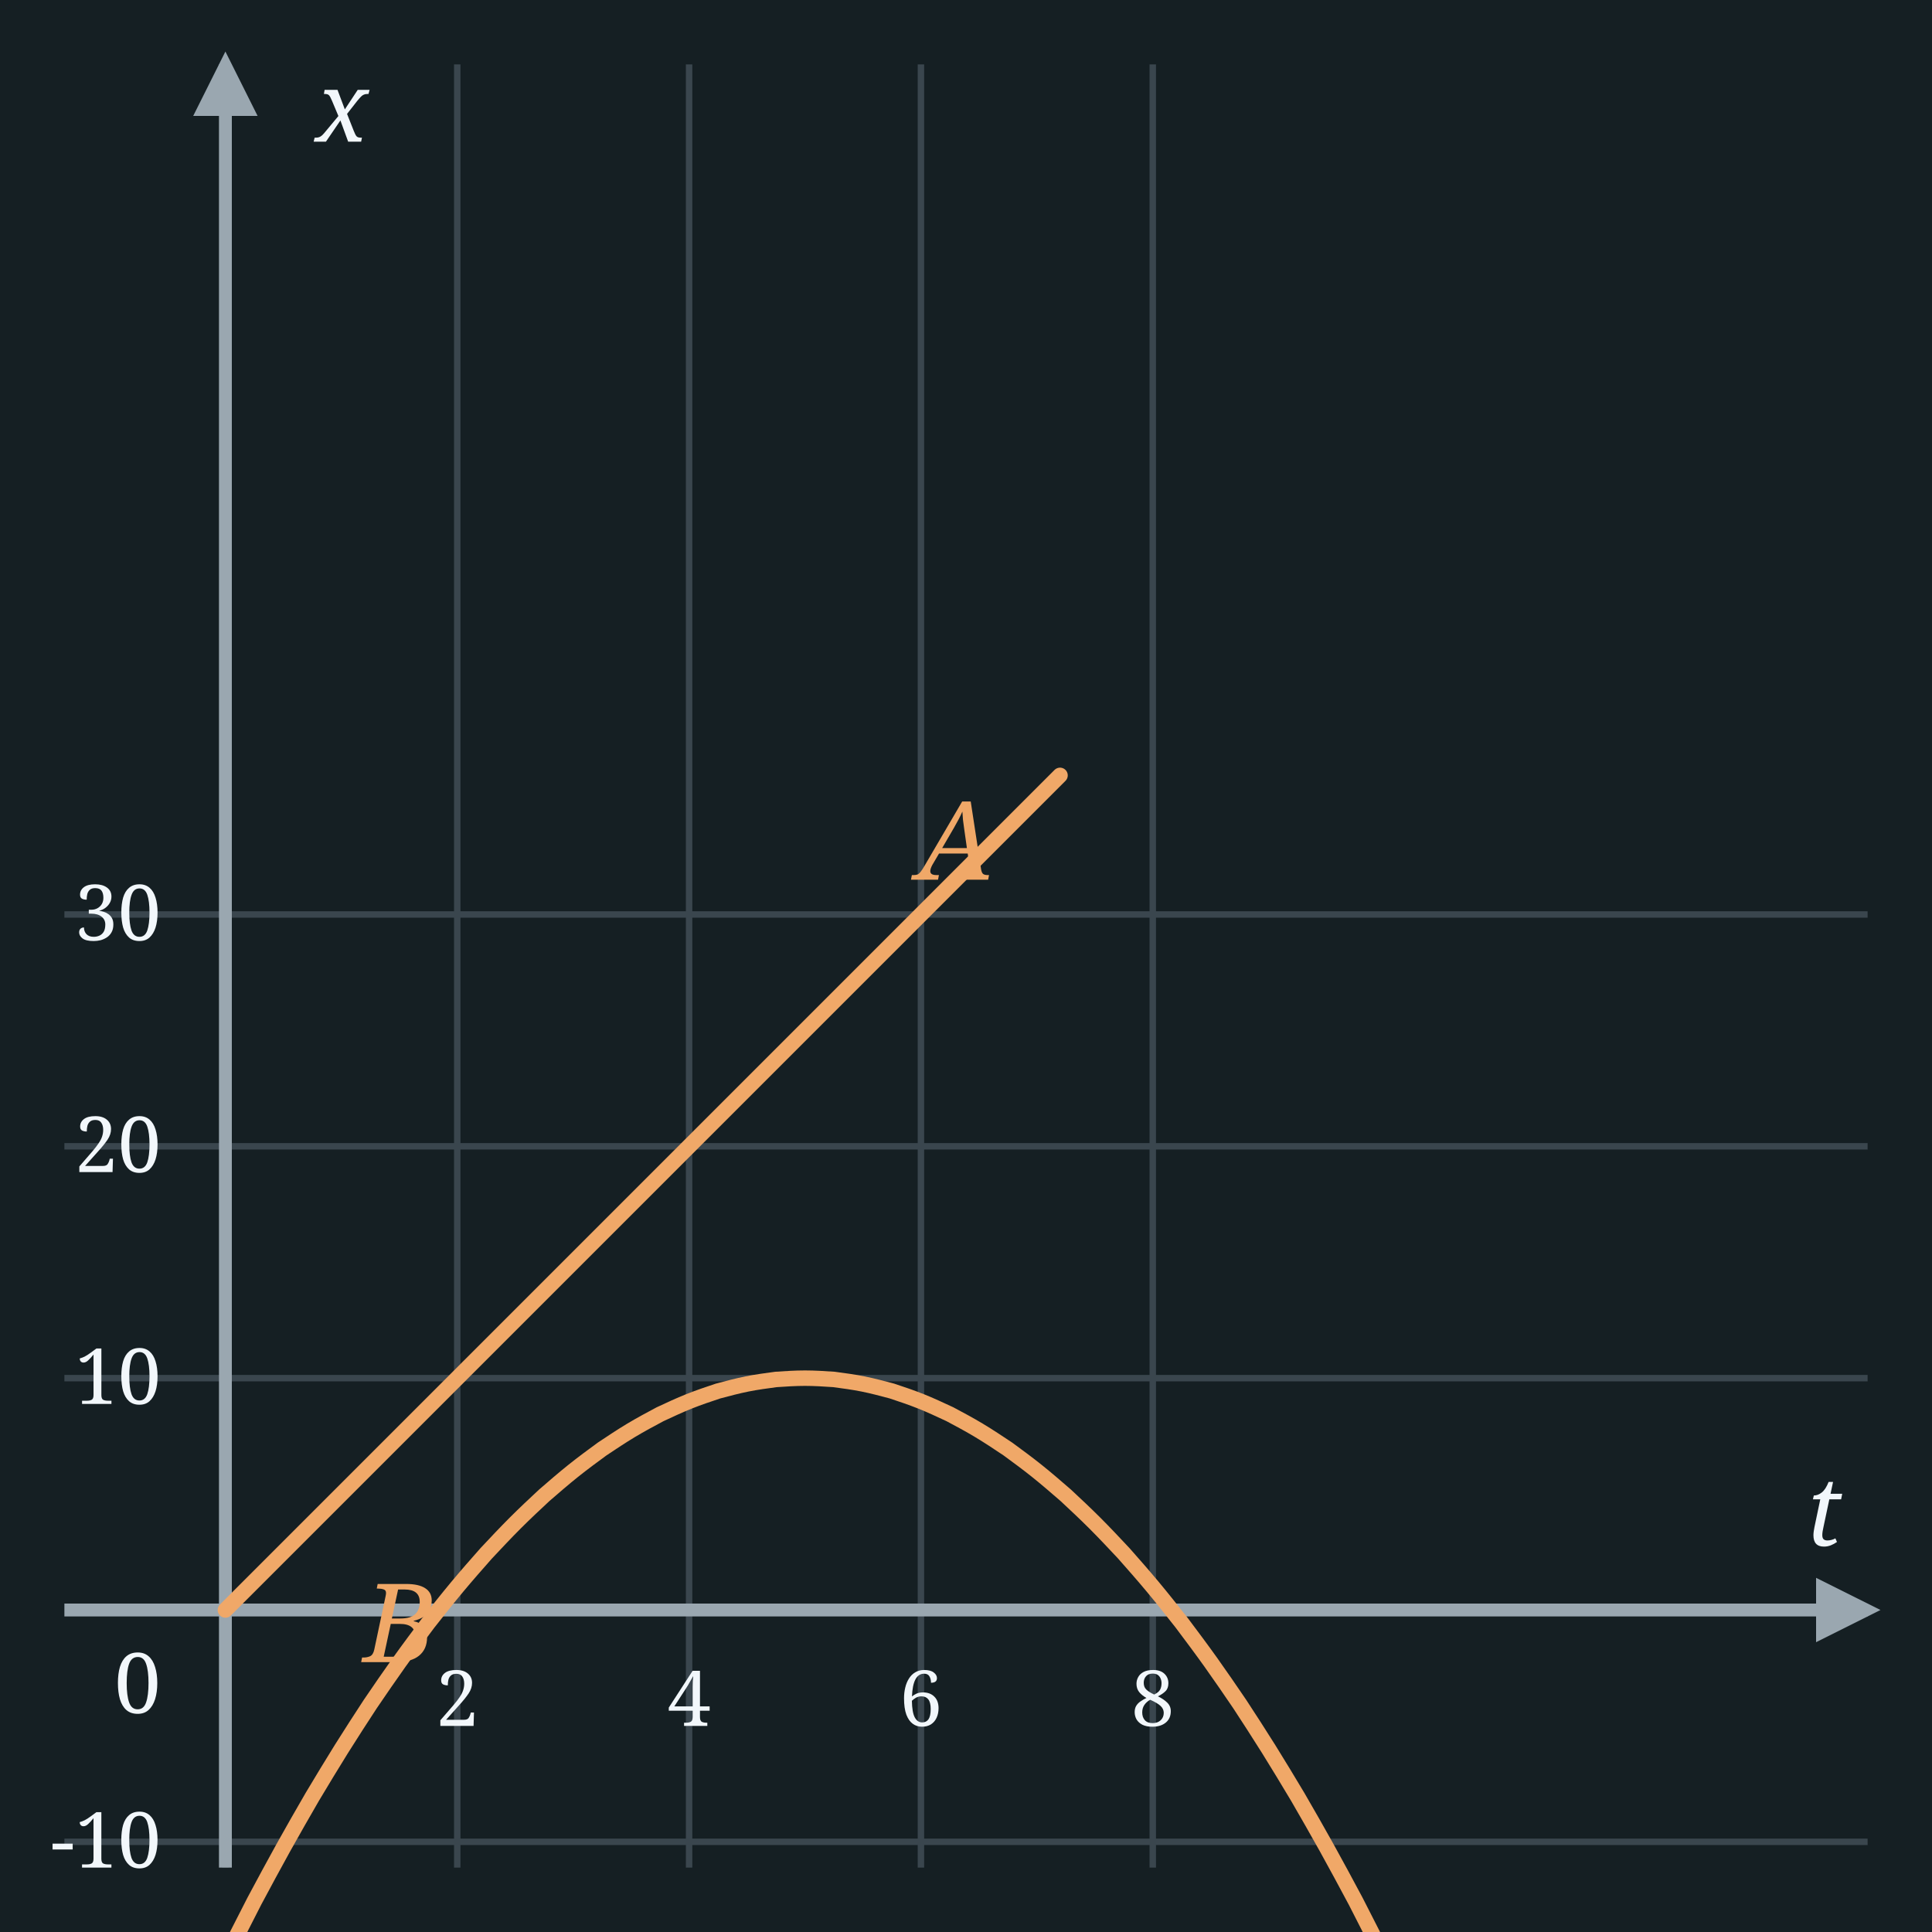
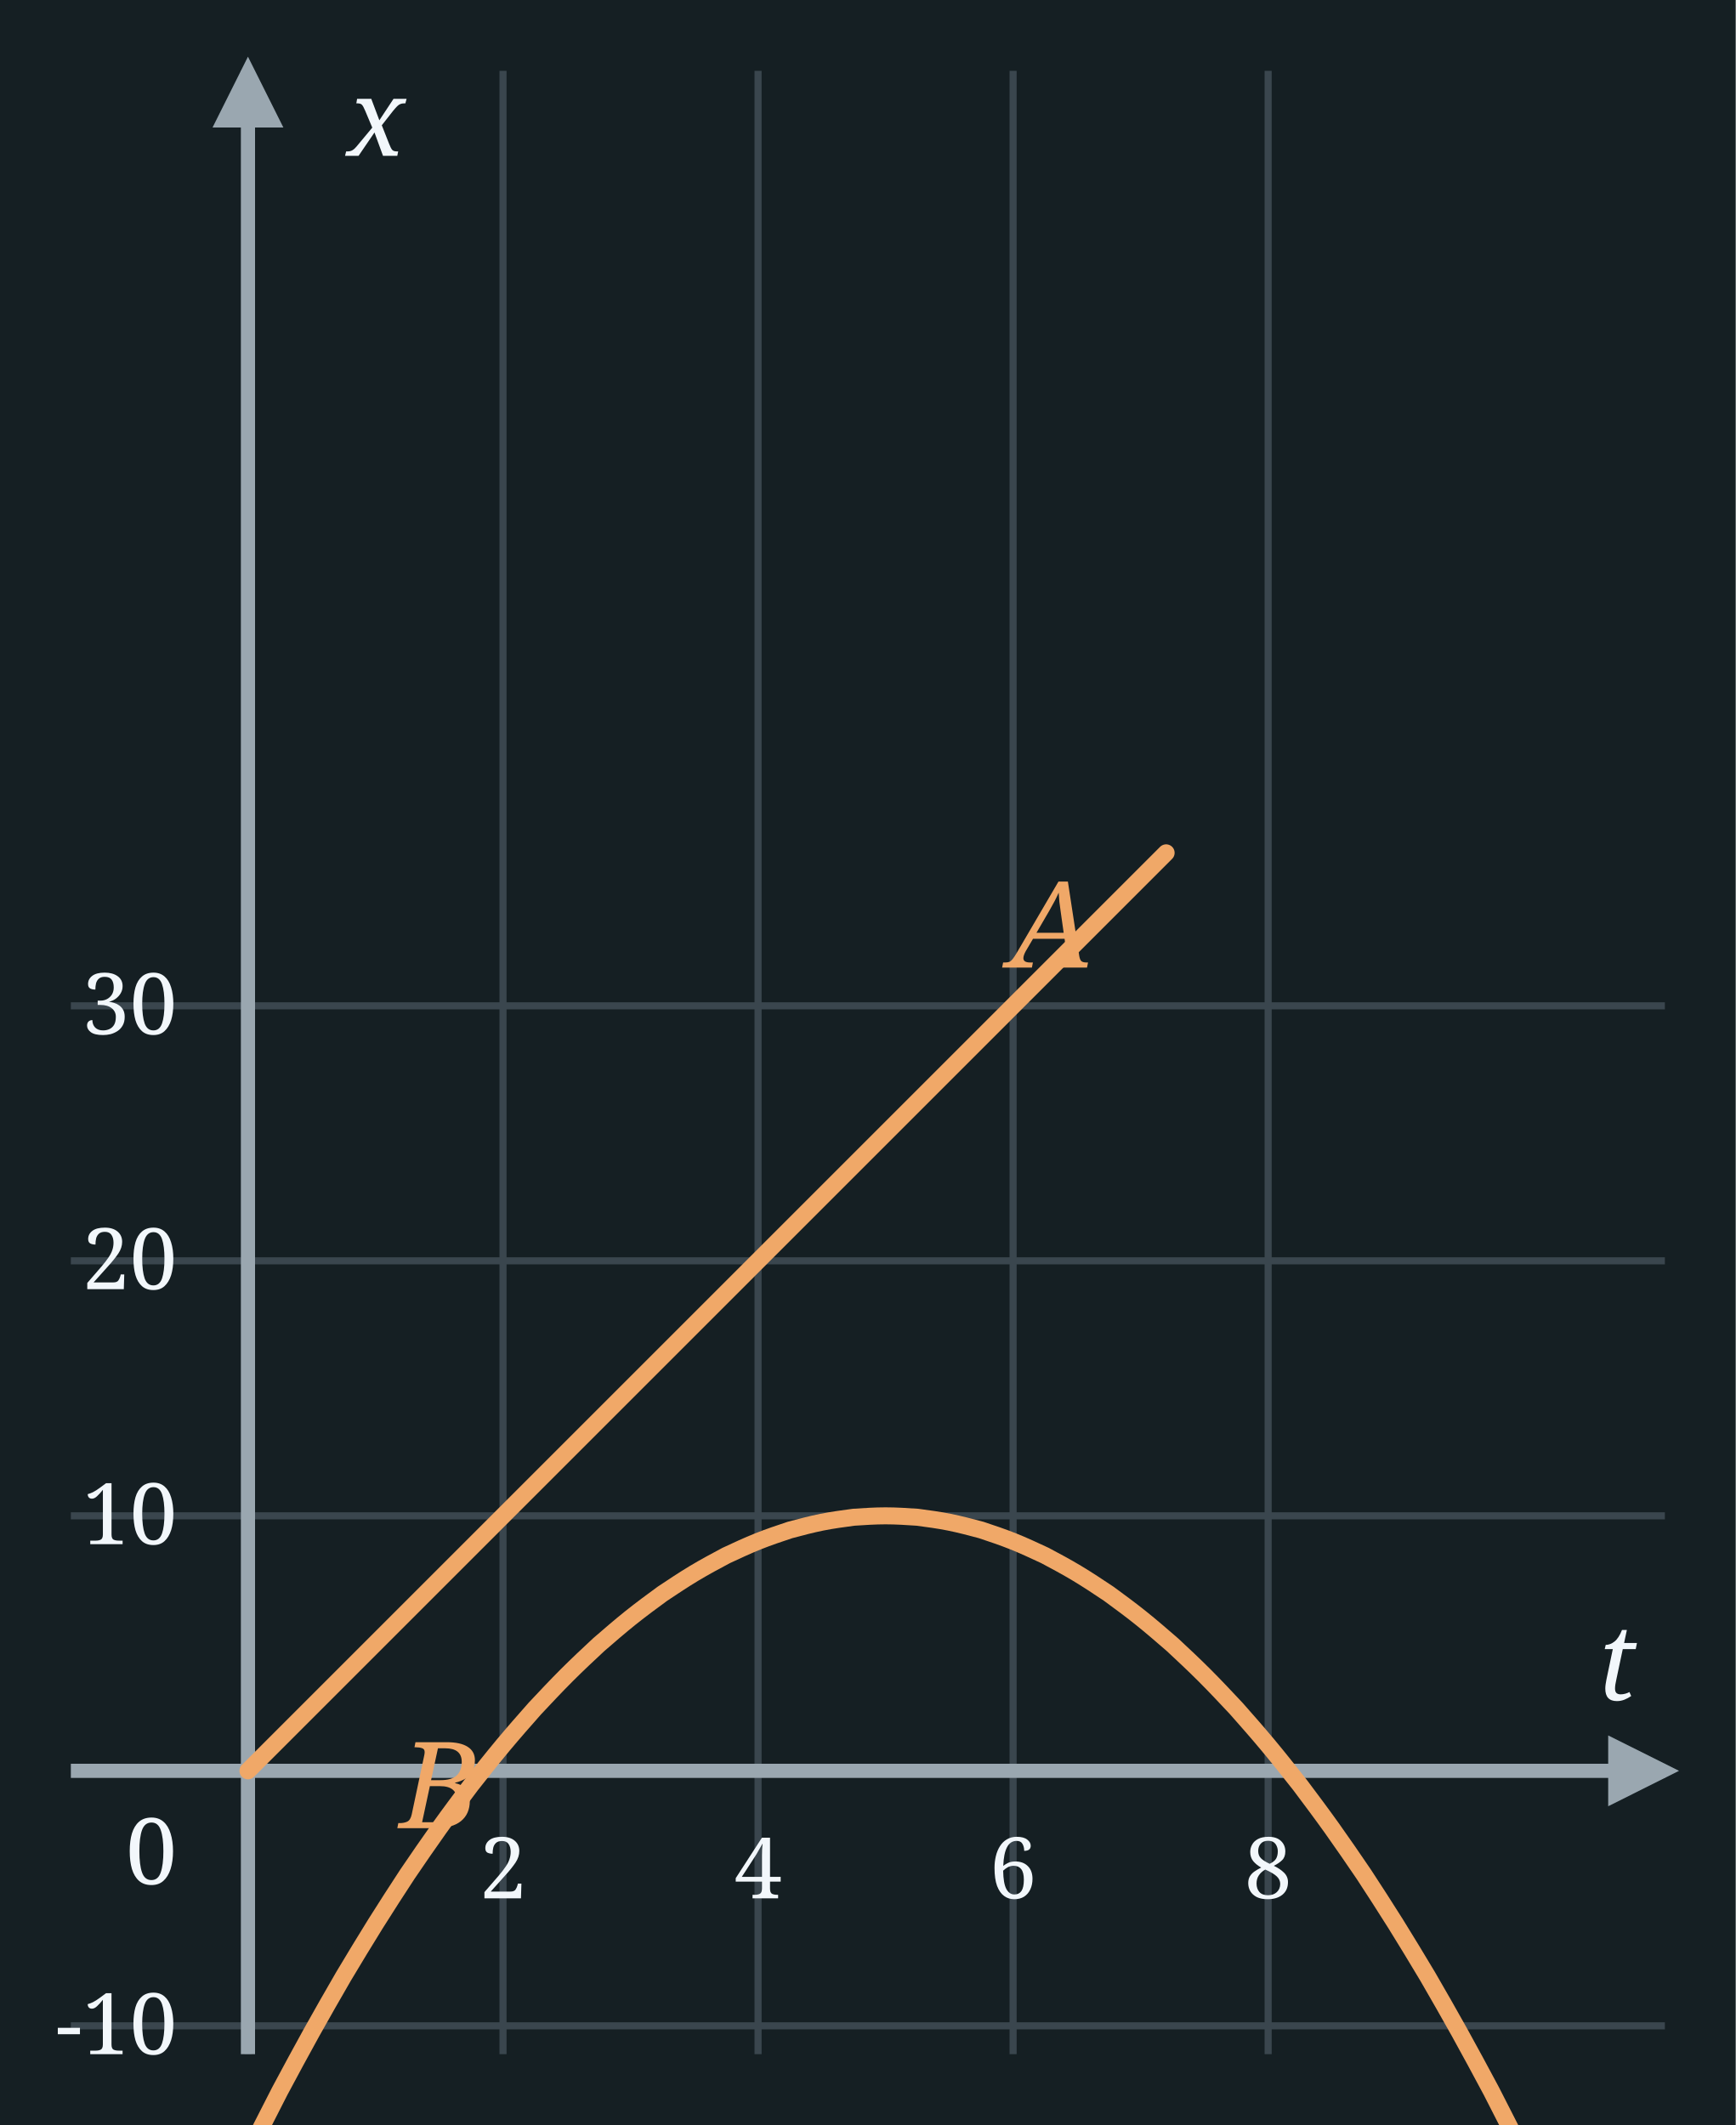
- <svg xmlns="http://www.w3.org/2000/svg" width="300" height="300" viewBox="0 0 300 300">
-   <rect x="0" y="0" width="300" height="300" fill="#151F23" />
+ <svg xmlns="http://www.w3.org/2000/svg" width="245" height="300" viewBox="0 0 245 300">
+   <rect x="0" y="0" width="245" height="300" fill="#151F23" />
  <line x1="35.0" y1="10" x2="35.0" y2="290" stroke="#3A464E" stroke-width="1" />
  <line x1="71.0" y1="10" x2="71.0" y2="290" stroke="#3A464E" stroke-width="1" />
  <line x1="107.0" y1="10" x2="107.0" y2="290" stroke="#3A464E" stroke-width="1" />
  <line x1="143.0" y1="10" x2="143.0" y2="290" stroke="#3A464E" stroke-width="1" />
  <line x1="179.0" y1="10" x2="179.0" y2="290" stroke="#3A464E" stroke-width="1" />
-   <line x1="10" y1="214.0" x2="290" y2="214.0" stroke="#3A464E" stroke-width="1" />
-   <line x1="10" y1="178.0" x2="290" y2="178.0" stroke="#3A464E" stroke-width="1" />
-   <line x1="10" y1="142.0" x2="290" y2="142.0" stroke="#3A464E" stroke-width="1" />
-   <line x1="10" y1="286.0" x2="290" y2="286.0" stroke="#3A464E" stroke-width="1" />
+   <line x1="10" y1="214.0" x2="235" y2="214.0" stroke="#3A464E" stroke-width="1" />
+   <line x1="10" y1="178.0" x2="235" y2="178.0" stroke="#3A464E" stroke-width="1" />
+   <line x1="10" y1="142.0" x2="235" y2="142.0" stroke="#3A464E" stroke-width="1" />
+   <line x1="10" y1="286.0" x2="235" y2="286.0" stroke="#3A464E" stroke-width="1" />
  <line x1="35" y1="290" x2="35" y2="10" stroke="#9AA7B0" stroke-width="2" />
  <polygon points="30,18 40,18 35,8" fill="#9AA7B0" />
-   <line x1="10" y1="250.0" x2="290" y2="250.0" stroke="#9AA7B0" stroke-width="2" />
-   <polygon points="282,245.0 282,255.0 292,250.0" fill="#9AA7B0" />
+   <line x1="10" y1="250.0" x2="235" y2="250.0" stroke="#9AA7B0" stroke-width="2" />
+   <polygon points="227,245.0 227,255.0 237,250.0" fill="#9AA7B0" />
  <text x="25.0" y="266.0" font-family="Georgia, serif" font-weight="normal" font-size="13" fill="#F2F7FB" text-anchor="end">0</text>
-   <text x="286.0" y="240.0" font-family="Georgia, serif" font-style="italic" font-weight="normal" font-size="15" fill="#F2F7FB" text-anchor="end">t</text>
+   <text x="231.0" y="240.0" font-family="Georgia, serif" font-style="italic" font-weight="normal" font-size="15" fill="#F2F7FB" text-anchor="end">t</text>
  <text x="49.0" y="22.0" font-family="Georgia, serif" font-style="italic" font-weight="normal" font-size="15" fill="#F2F7FB" text-anchor="start">x</text>
+   <path d="M 35.0,250.0 L 38.2,246.8 L 41.5,243.5 L 44.7,240.3 L 48.0,237.0 L 51.2,233.8 L 54.4,230.6 L 57.7,227.3 L 60.9,224.1 L 64.2,220.8 L 67.4,217.6 L 70.6,214.4 L 73.9,211.1 L 77.1,207.9 L 80.4,204.6 L 83.6,201.4 L 86.8,198.2 L 90.1,194.9 L 93.3,191.7 L 96.6,188.4 L 99.8,185.2 L 103.0,182.0 L 106.3,178.7 L 109.5,175.5 L 112.8,172.2 L 116.0,169.0 L 119.2,165.8 L 122.5,162.5 L 125.7,159.3 L 129.0,156.0 L 132.2,152.8 L 135.4,149.6 L 138.7,146.3 L 141.9,143.1 L 145.2,139.8 L 148.4,136.6 L 151.6,133.4 L 154.9,130.1 L 158.1,126.9 L 161.4,123.6 L 164.6,120.4" fill="none" stroke="#f0a868" stroke-width="2.4" stroke-linecap="round" stroke-linejoin="round" />
+   <path d="M 35.0,304.0 C 35.8,302.5 38.0,298.1 39.5,295.2 C 41.0,292.4 42.5,289.6 44.0,286.9 C 45.5,284.2 47.0,281.6 48.5,279.0 C 50.0,276.5 51.5,274.0 53.0,271.6 C 54.5,269.2 56.0,266.9 57.5,264.6 C 59.0,262.4 60.5,260.2 62.0,258.1 C 63.5,256.0 65.0,254.0 66.5,252.0 C 68.0,250.1 69.5,248.2 71.0,246.4 C 72.5,244.6 74.0,242.9 75.5,241.2 C 77.0,239.6 78.5,238.0 80.0,236.5 C 81.5,235.0 83.0,233.6 84.5,232.2 C 86.0,230.9 87.5,229.6 89.0,228.4 C 90.5,227.2 92.0,226.1 93.5,225.0 C 95.0,224.0 96.5,223.0 98.0,222.1 C 99.5,221.2 101.0,220.4 102.5,219.6 C 104.0,218.9 105.5,218.2 107.0,217.6 C 108.5,217.0 110.0,216.5 111.5,216.0 C 113.0,215.6 114.5,215.2 116.0,214.9 C 117.5,214.6 119.0,214.4 120.5,214.2 C 122.0,214.1 123.5,214.0 125.0,214.0 C 126.5,214.0 128.0,214.1 129.5,214.2 C 131.0,214.4 132.5,214.6 134.0,214.9 C 135.5,215.2 137.0,215.6 138.5,216.0 C 140.0,216.5 141.5,217.0 143.0,217.6 C 144.5,218.2 146.0,218.9 147.5,219.6 C 149.0,220.4 150.5,221.2 152.0,222.1 C 153.5,223.0 155.0,224.0 156.5,225.0 C 158.0,226.1 159.5,227.2 161.0,228.4 C 162.5,229.6 164.0,230.9 165.5,232.2 C 167.0,233.6 168.5,235.0 170.0,236.5 C 171.5,238.0 173.0,239.6 174.5,241.2 C 176.0,242.9 177.5,244.6 179.0,246.4 C 180.5,248.2 182.0,250.1 183.5,252.0 C 185.0,254.0 186.5,256.0 188.0,258.1 C 189.5,260.2 191.0,262.4 192.5,264.6 C 194.0,266.9 195.5,269.2 197.0,271.6 C 198.5,274.0 200.0,276.5 201.5,279.0 C 203.0,281.6 204.5,284.2 206.0,286.9 C 207.5,289.6 209.0,292.4 210.5,295.2 C 212.0,298.1 214.2,302.5 215.0,304.0 " fill="none" stroke="#f0a868" stroke-width="2.4" stroke-linecap="round" stroke-linejoin="round" />
  <text x="71.0" y="268.0" font-family="Georgia, serif" font-weight="normal" font-size="12" fill="#F2F7FB" text-anchor="middle">2</text>
  <text x="107.0" y="268.0" font-family="Georgia, serif" font-weight="normal" font-size="12" fill="#F2F7FB" text-anchor="middle">4</text>
  <text x="143.0" y="268.0" font-family="Georgia, serif" font-weight="normal" font-size="12" fill="#F2F7FB" text-anchor="middle">6</text>
  <text x="179.0" y="268.0" font-family="Georgia, serif" font-weight="normal" font-size="12" fill="#F2F7FB" text-anchor="middle">8</text>
  <text x="25.0" y="218.0" font-family="Georgia, serif" font-weight="normal" font-size="12" fill="#F2F7FB" text-anchor="end">10</text>
  <text x="25.0" y="182.0" font-family="Georgia, serif" font-weight="normal" font-size="12" fill="#F2F7FB" text-anchor="end">20</text>
  <text x="25.0" y="146.0" font-family="Georgia, serif" font-weight="normal" font-size="12" fill="#F2F7FB" text-anchor="end">30</text>
  <text x="25.0" y="290.0" font-family="Georgia, serif" font-weight="normal" font-size="12" fill="#F2F7FB" text-anchor="end">-10</text>
-   <path d="M 35.0,250.0 L 38.2,246.8 L 41.5,243.5 L 44.7,240.3 L 48.0,237.0 L 51.2,233.8 L 54.4,230.6 L 57.7,227.3 L 60.9,224.1 L 64.2,220.8 L 67.4,217.6 L 70.6,214.4 L 73.9,211.1 L 77.1,207.9 L 80.4,204.6 L 83.6,201.4 L 86.8,198.2 L 90.1,194.9 L 93.3,191.7 L 96.6,188.4 L 99.8,185.2 L 103.0,182.0 L 106.3,178.7 L 109.5,175.5 L 112.8,172.2 L 116.0,169.0 L 119.2,165.8 L 122.5,162.5 L 125.7,159.3 L 129.0,156.0 L 132.2,152.8 L 135.4,149.6 L 138.7,146.3 L 141.9,143.1 L 145.2,139.8 L 148.4,136.6 L 151.6,133.4 L 154.9,130.1 L 158.1,126.9 L 161.4,123.6 L 164.6,120.4" fill="none" stroke="#f0a868" stroke-width="2.4" stroke-linecap="round" stroke-linejoin="round" />
-   <path d="M 35.0,304.0 C 35.8,302.5 38.0,298.1 39.5,295.2 C 41.0,292.4 42.5,289.6 44.0,286.9 C 45.5,284.2 47.0,281.6 48.5,279.0 C 50.0,276.5 51.5,274.0 53.0,271.6 C 54.5,269.2 56.0,266.9 57.5,264.6 C 59.0,262.4 60.5,260.2 62.0,258.1 C 63.5,256.0 65.0,254.0 66.5,252.0 C 68.0,250.1 69.5,248.2 71.0,246.4 C 72.5,244.6 74.0,242.9 75.5,241.2 C 77.0,239.6 78.5,238.0 80.0,236.5 C 81.5,235.0 83.0,233.6 84.5,232.2 C 86.0,230.9 87.5,229.6 89.0,228.4 C 90.5,227.2 92.0,226.1 93.5,225.0 C 95.0,224.0 96.5,223.0 98.0,222.1 C 99.5,221.2 101.0,220.4 102.5,219.6 C 104.0,218.9 105.5,218.2 107.0,217.6 C 108.5,217.0 110.0,216.5 111.5,216.0 C 113.0,215.6 114.5,215.2 116.0,214.9 C 117.5,214.6 119.0,214.4 120.5,214.2 C 122.0,214.1 123.5,214.0 125.0,214.0 C 126.5,214.0 128.0,214.1 129.5,214.2 C 131.0,214.4 132.5,214.6 134.0,214.9 C 135.5,215.2 137.0,215.6 138.5,216.0 C 140.0,216.5 141.5,217.0 143.0,217.6 C 144.5,218.2 146.0,218.9 147.5,219.6 C 149.0,220.4 150.5,221.2 152.0,222.1 C 153.5,223.0 155.0,224.0 156.5,225.0 C 158.0,226.1 159.5,227.2 161.0,228.4 C 162.5,229.6 164.0,230.9 165.5,232.2 C 167.0,233.6 168.5,235.0 170.0,236.5 C 171.5,238.0 173.0,239.6 174.5,241.2 C 176.0,242.9 177.5,244.6 179.0,246.4 C 180.5,248.2 182.0,250.1 183.5,252.0 C 185.0,254.0 186.5,256.0 188.0,258.1 C 189.5,260.2 191.0,262.4 192.5,264.6 C 194.0,266.9 195.5,269.2 197.0,271.6 C 198.5,274.0 200.0,276.5 201.5,279.0 C 203.0,281.6 204.5,284.2 206.0,286.9 C 207.5,289.6 209.0,292.4 210.5,295.2 C 212.0,298.1 214.2,302.5 215.0,304.0 " fill="none" stroke="#f0a868" stroke-width="2.4" stroke-linecap="round" stroke-linejoin="round" />
  <text x="148.4" y="136.6" font-family="Georgia, serif" font-style="italic" font-weight="normal" font-size="17" fill="#f0a868" text-anchor="middle">A</text>
  <text x="62.0" y="258.1" font-family="Georgia, serif" font-style="italic" font-weight="normal" font-size="17" fill="#f0a868" text-anchor="middle">B</text>
</svg>
